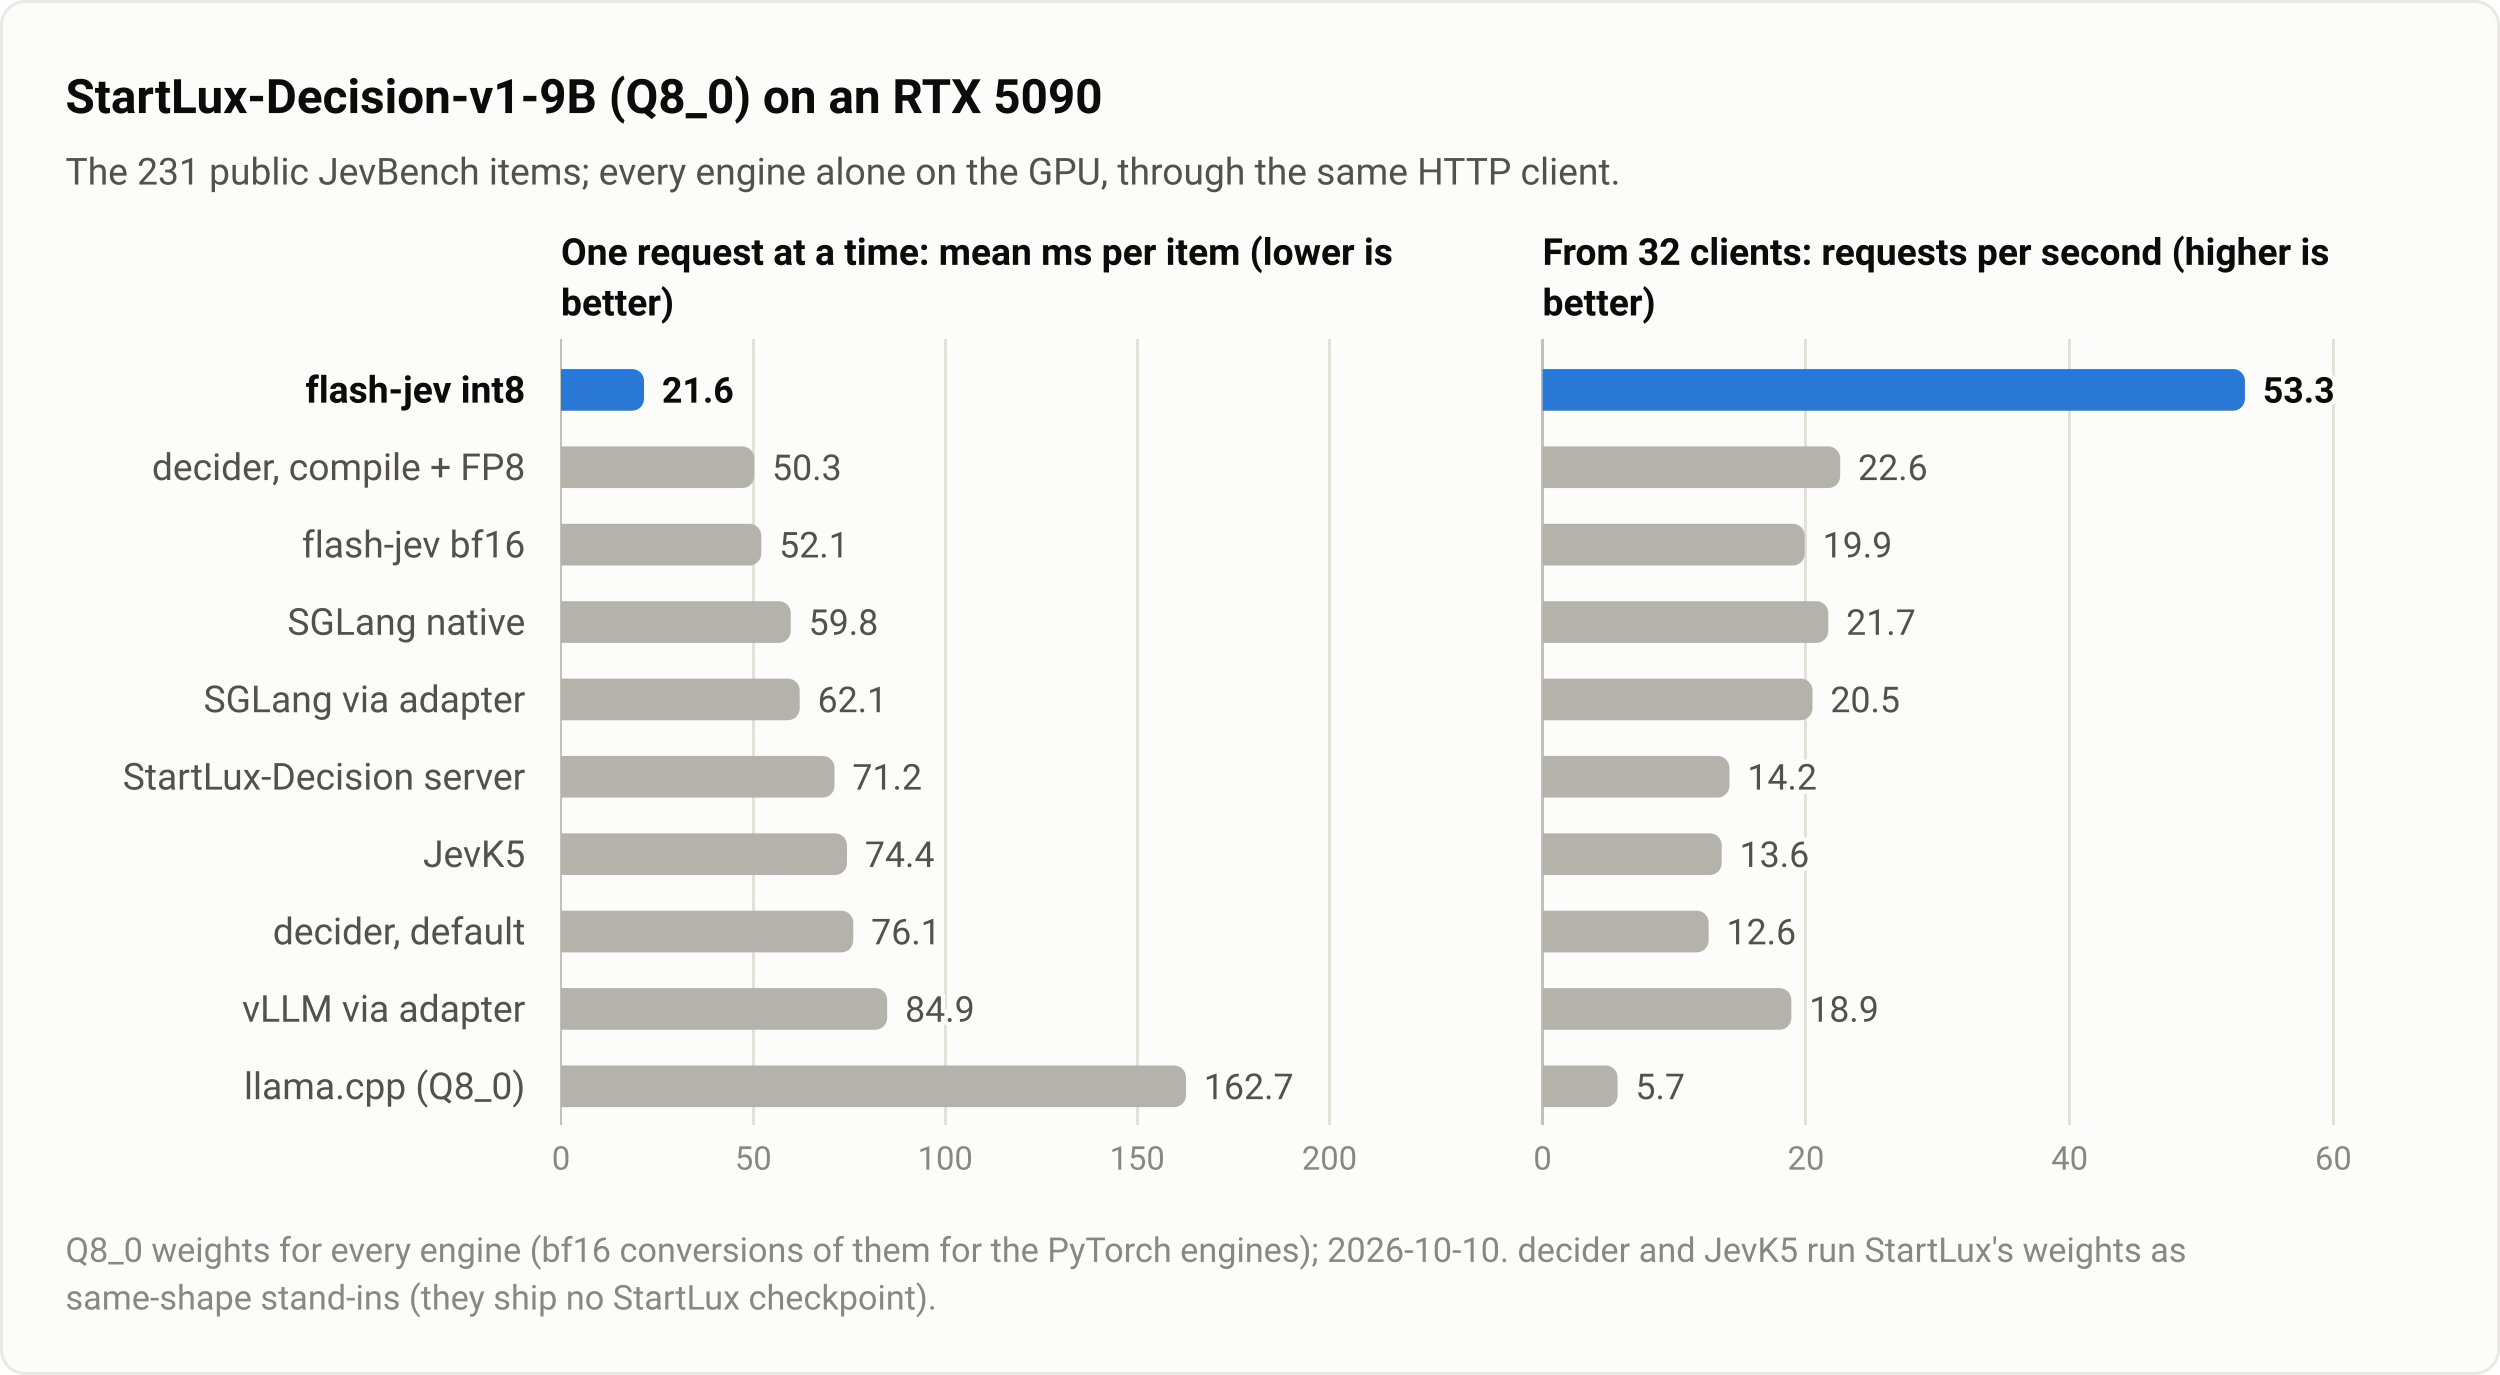
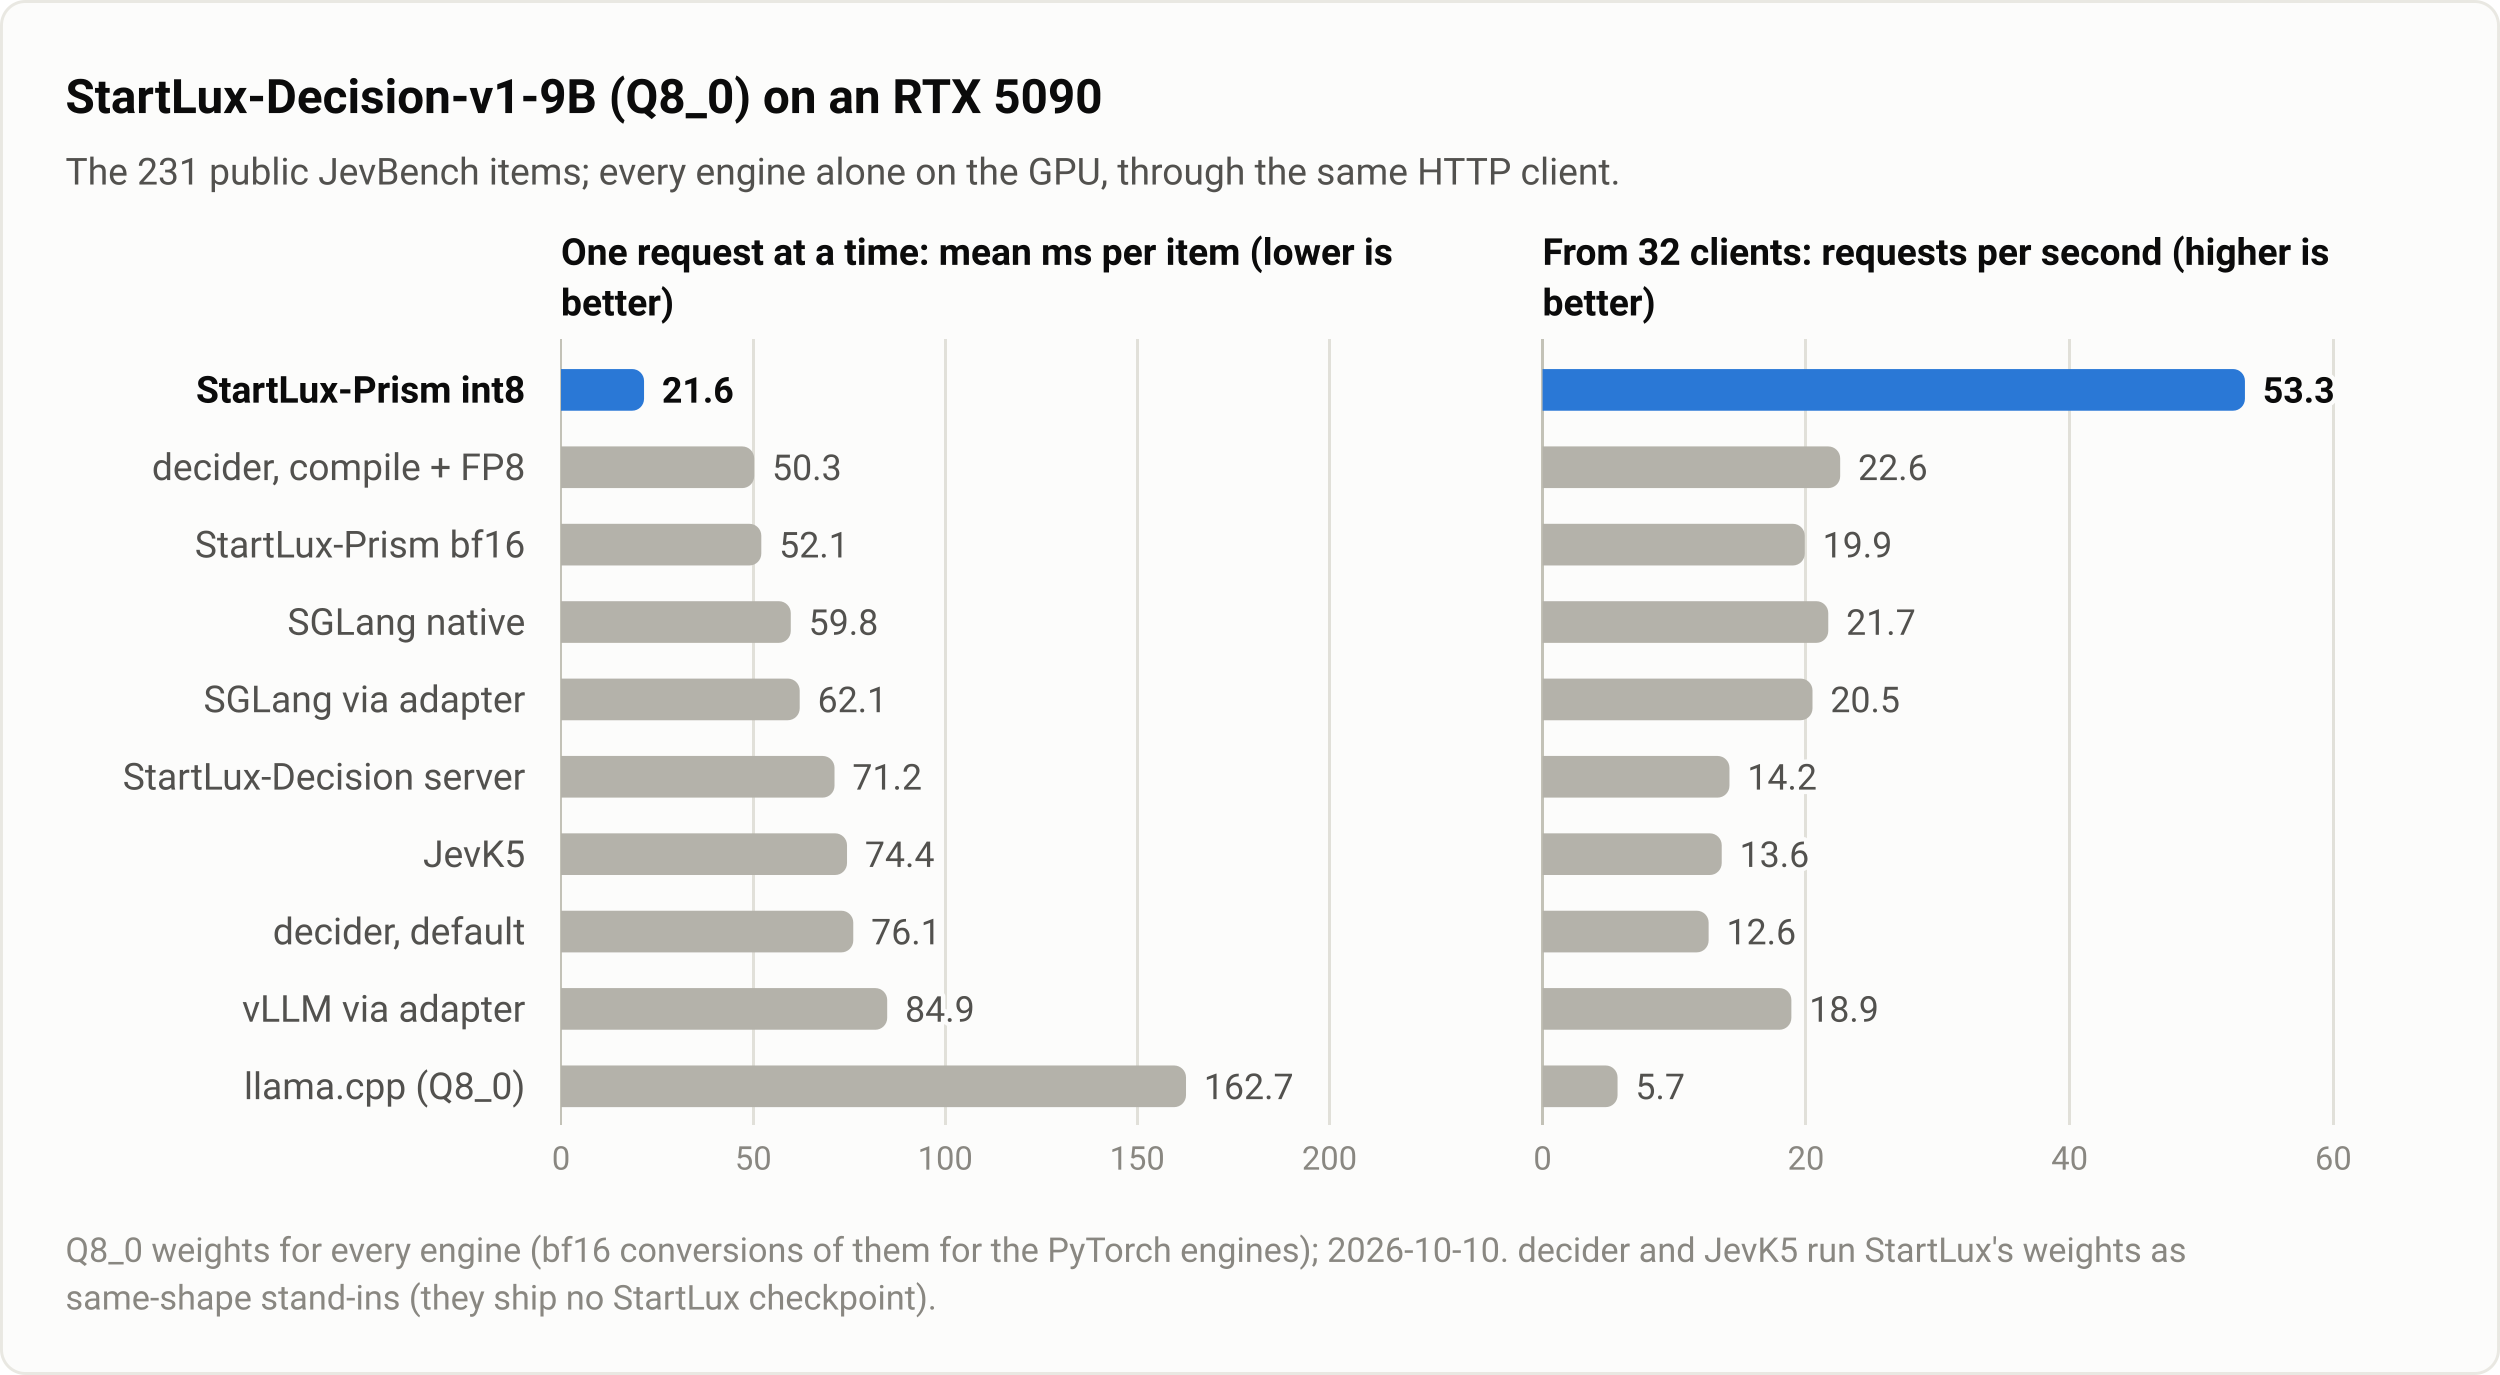
<svg xmlns="http://www.w3.org/2000/svg" width="840" height="462" viewBox="0 0 840 462" role="img" aria-labelledby="title desc" font-family="system-ui, -apple-system, 'Segoe UI', Roboto, 'Helvetica Neue', Arial, sans-serif">
  <rect x="0.5" y="0.5" width="839" height="461" rx="8" fill="#fcfcfb" stroke="#e9e8e2" />
  <text x="22.0" y="38.0" font-size="16" fill="#0b0b0b" text-anchor="start" font-weight="600">StartLux-Decision-v1-9B (Q8_0) on an RTX 5090</text>
  <text x="22.0" y="62.0" font-size="12.5" fill="#52514e" text-anchor="start" font-weight="400">The 231 public JevBench items; every engine alone on the GPU, through the same HTTP client.</text>
  <text x="188.5" y="89.0" font-size="12.5" fill="#0b0b0b" text-anchor="start" font-weight="600">One request at a time: mean ms per item (lower is</text>
  <text x="188.5" y="106.0" font-size="12.5" fill="#0b0b0b" text-anchor="start" font-weight="600">better)</text>
  <text x="188.5" y="393.0" font-size="11" fill="#898781" text-anchor="middle" font-weight="400" style="font-variant-numeric: tabular-nums">0</text>
  <line x1="253.1" y1="114.0" x2="253.1" y2="378.0" stroke="#e1e0d9" stroke-width="1" shape-rendering="crispEdges" />
  <text x="253.1" y="393.0" font-size="11" fill="#898781" text-anchor="middle" font-weight="400" style="font-variant-numeric: tabular-nums">50</text>
  <line x1="317.6" y1="114.0" x2="317.6" y2="378.0" stroke="#e1e0d9" stroke-width="1" shape-rendering="crispEdges" />
  <text x="317.6" y="393.0" font-size="11" fill="#898781" text-anchor="middle" font-weight="400" style="font-variant-numeric: tabular-nums">100</text>
  <line x1="382.1" y1="114.0" x2="382.1" y2="378.0" stroke="#e1e0d9" stroke-width="1" shape-rendering="crispEdges" />
  <text x="382.1" y="393.0" font-size="11" fill="#898781" text-anchor="middle" font-weight="400" style="font-variant-numeric: tabular-nums">150</text>
  <line x1="446.7" y1="114.0" x2="446.7" y2="378.0" stroke="#e1e0d9" stroke-width="1" shape-rendering="crispEdges" />
  <text x="446.7" y="393.0" font-size="11" fill="#898781" text-anchor="middle" font-weight="400" style="font-variant-numeric: tabular-nums">200</text>
  <line x1="188.5" y1="114.0" x2="188.5" y2="378.0" stroke="#c3c2b7" stroke-width="1" shape-rendering="crispEdges" />
  <path d="M188.5,124.0 H212.4 A4.0,4.0 0 0 1 216.4,128.0 V134.0 A4.0,4.0 0 0 1 212.4,138.0 H188.5 Z" fill="#2a78d6" />
  <text x="222.4" y="135.3" font-size="12" fill="#0b0b0b" text-anchor="start" font-weight="600" style="font-variant-numeric: tabular-nums" stroke="#fcfcfb" stroke-width="3" stroke-linejoin="round" paint-order="stroke">21.6</text>
  <path d="M188.5,150.0 H249.4 A4.0,4.0 0 0 1 253.4,154.0 V160.0 A4.0,4.0 0 0 1 249.4,164.0 H188.5 Z" fill="#b4b2aa" />
  <text x="259.4" y="161.3" font-size="12" fill="#52514e" text-anchor="start" font-weight="400" style="font-variant-numeric: tabular-nums" stroke="#fcfcfb" stroke-width="3" stroke-linejoin="round" paint-order="stroke">50.3</text>
  <path d="M188.5,176.0 H251.8 A4.0,4.0 0 0 1 255.8,180.0 V186.0 A4.0,4.0 0 0 1 251.8,190.0 H188.5 Z" fill="#b4b2aa" />
  <text x="261.8" y="187.3" font-size="12" fill="#52514e" text-anchor="start" font-weight="400" style="font-variant-numeric: tabular-nums" stroke="#fcfcfb" stroke-width="3" stroke-linejoin="round" paint-order="stroke">52.1</text>
  <path d="M188.5,202.0 H261.7 A4.0,4.0 0 0 1 265.7,206.0 V212.0 A4.0,4.0 0 0 1 261.7,216.0 H188.5 Z" fill="#b4b2aa" />
  <text x="271.7" y="213.3" font-size="12" fill="#52514e" text-anchor="start" font-weight="400" style="font-variant-numeric: tabular-nums" stroke="#fcfcfb" stroke-width="3" stroke-linejoin="round" paint-order="stroke">59.8</text>
  <path d="M188.5,228.0 H264.7 A4.0,4.0 0 0 1 268.7,232.0 V238.0 A4.0,4.0 0 0 1 264.7,242.0 H188.5 Z" fill="#b4b2aa" />
  <text x="274.7" y="239.3" font-size="12" fill="#52514e" text-anchor="start" font-weight="400" style="font-variant-numeric: tabular-nums" stroke="#fcfcfb" stroke-width="3" stroke-linejoin="round" paint-order="stroke">62.1</text>
  <path d="M188.5,254.0 H276.4 A4.0,4.0 0 0 1 280.4,258.0 V264.0 A4.0,4.0 0 0 1 276.4,268.0 H188.5 Z" fill="#b4b2aa" />
  <text x="286.4" y="265.3" font-size="12" fill="#52514e" text-anchor="start" font-weight="400" style="font-variant-numeric: tabular-nums" stroke="#fcfcfb" stroke-width="3" stroke-linejoin="round" paint-order="stroke">71.2</text>
  <path d="M188.5,280.0 H280.6 A4.0,4.0 0 0 1 284.6,284.0 V290.0 A4.0,4.0 0 0 1 280.6,294.0 H188.5 Z" fill="#b4b2aa" />
  <text x="290.6" y="291.3" font-size="12" fill="#52514e" text-anchor="start" font-weight="400" style="font-variant-numeric: tabular-nums" stroke="#fcfcfb" stroke-width="3" stroke-linejoin="round" paint-order="stroke">74.4</text>
  <path d="M188.5,306.0 H282.7 A4.0,4.0 0 0 1 286.7,310.0 V316.0 A4.0,4.0 0 0 1 282.7,320.0 H188.5 Z" fill="#b4b2aa" />
  <text x="292.7" y="317.3" font-size="12" fill="#52514e" text-anchor="start" font-weight="400" style="font-variant-numeric: tabular-nums" stroke="#fcfcfb" stroke-width="3" stroke-linejoin="round" paint-order="stroke">76.1</text>
  <path d="M188.5,332.0 H294.1 A4.0,4.0 0 0 1 298.1,336.0 V342.0 A4.0,4.0 0 0 1 294.1,346.0 H188.5 Z" fill="#b4b2aa" />
  <text x="304.1" y="343.3" font-size="12" fill="#52514e" text-anchor="start" font-weight="400" style="font-variant-numeric: tabular-nums" stroke="#fcfcfb" stroke-width="3" stroke-linejoin="round" paint-order="stroke">84.9</text>
  <path d="M188.5,358.0 H394.5 A4.0,4.0 0 0 1 398.5,362.0 V368.0 A4.0,4.0 0 0 1 394.5,372.0 H188.5 Z" fill="#b4b2aa" />
  <text x="404.5" y="369.3" font-size="12" fill="#52514e" text-anchor="start" font-weight="400" style="font-variant-numeric: tabular-nums" stroke="#fcfcfb" stroke-width="3" stroke-linejoin="round" paint-order="stroke">162.7</text>
  <text x="518.3" y="89.0" font-size="12.5" fill="#0b0b0b" text-anchor="start" font-weight="600">From 32 clients: requests per second (higher is</text>
  <text x="518.3" y="106.0" font-size="12.5" fill="#0b0b0b" text-anchor="start" font-weight="600">better)</text>
  <text x="518.3" y="393.0" font-size="11" fill="#898781" text-anchor="middle" font-weight="400" style="font-variant-numeric: tabular-nums">0</text>
  <line x1="606.8" y1="114.0" x2="606.8" y2="378.0" stroke="#e1e0d9" stroke-width="1" shape-rendering="crispEdges" />
  <text x="606.8" y="393.0" font-size="11" fill="#898781" text-anchor="middle" font-weight="400" style="font-variant-numeric: tabular-nums">20</text>
  <line x1="695.4" y1="114.0" x2="695.4" y2="378.0" stroke="#e1e0d9" stroke-width="1" shape-rendering="crispEdges" />
  <text x="695.4" y="393.0" font-size="11" fill="#898781" text-anchor="middle" font-weight="400" style="font-variant-numeric: tabular-nums">40</text>
  <line x1="784.0" y1="114.0" x2="784.0" y2="378.0" stroke="#e1e0d9" stroke-width="1" shape-rendering="crispEdges" />
  <text x="784.0" y="393.0" font-size="11" fill="#898781" text-anchor="middle" font-weight="400" style="font-variant-numeric: tabular-nums">60</text>
  <line x1="518.3" y1="114.0" x2="518.3" y2="378.0" stroke="#c3c2b7" stroke-width="1" shape-rendering="crispEdges" />
  <path d="M518.3,124.0 H750.3 A4.0,4.0 0 0 1 754.3,128.0 V134.0 A4.0,4.0 0 0 1 750.3,138.0 H518.3 Z" fill="#2a78d6" />
  <text x="760.3" y="135.3" font-size="12" fill="#0b0b0b" text-anchor="start" font-weight="600" style="font-variant-numeric: tabular-nums" stroke="#fcfcfb" stroke-width="3" stroke-linejoin="round" paint-order="stroke">53.3</text>
  <path d="M518.3,150.0 H614.3 A4.0,4.0 0 0 1 618.3,154.0 V160.0 A4.0,4.0 0 0 1 614.3,164.0 H518.3 Z" fill="#b4b2aa" />
  <text x="624.3" y="161.3" font-size="12" fill="#52514e" text-anchor="start" font-weight="400" style="font-variant-numeric: tabular-nums" stroke="#fcfcfb" stroke-width="3" stroke-linejoin="round" paint-order="stroke">22.6</text>
  <path d="M518.3,176.0 H602.4 A4.0,4.0 0 0 1 606.4,180.0 V186.0 A4.0,4.0 0 0 1 602.4,190.0 H518.3 Z" fill="#b4b2aa" />
  <text x="612.4" y="187.3" font-size="12" fill="#52514e" text-anchor="start" font-weight="400" style="font-variant-numeric: tabular-nums" stroke="#fcfcfb" stroke-width="3" stroke-linejoin="round" paint-order="stroke">19.9</text>
  <path d="M518.3,202.0 H610.3 A4.0,4.0 0 0 1 614.3,206.0 V212.0 A4.0,4.0 0 0 1 610.3,216.0 H518.3 Z" fill="#b4b2aa" />
  <text x="620.3" y="213.3" font-size="12" fill="#52514e" text-anchor="start" font-weight="400" style="font-variant-numeric: tabular-nums" stroke="#fcfcfb" stroke-width="3" stroke-linejoin="round" paint-order="stroke">21.7</text>
  <path d="M518.3,228.0 H605.0 A4.0,4.0 0 0 1 609.0,232.0 V238.0 A4.0,4.0 0 0 1 605.0,242.0 H518.3 Z" fill="#b4b2aa" />
  <text x="615.0" y="239.3" font-size="12" fill="#52514e" text-anchor="start" font-weight="400" style="font-variant-numeric: tabular-nums" stroke="#fcfcfb" stroke-width="3" stroke-linejoin="round" paint-order="stroke">20.5</text>
  <path d="M518.3,254.0 H577.1 A4.0,4.0 0 0 1 581.1,258.0 V264.0 A4.0,4.0 0 0 1 577.1,268.0 H518.3 Z" fill="#b4b2aa" />
  <text x="587.1" y="265.3" font-size="12" fill="#52514e" text-anchor="start" font-weight="400" style="font-variant-numeric: tabular-nums" stroke="#fcfcfb" stroke-width="3" stroke-linejoin="round" paint-order="stroke">14.2</text>
  <path d="M518.3,280.0 H574.5 A4.0,4.0 0 0 1 578.5,284.0 V290.0 A4.0,4.0 0 0 1 574.5,294.0 H518.3 Z" fill="#b4b2aa" />
  <text x="584.5" y="291.3" font-size="12" fill="#52514e" text-anchor="start" font-weight="400" style="font-variant-numeric: tabular-nums" stroke="#fcfcfb" stroke-width="3" stroke-linejoin="round" paint-order="stroke">13.6</text>
  <path d="M518.3,306.0 H570.1 A4.0,4.0 0 0 1 574.1,310.0 V316.0 A4.0,4.0 0 0 1 570.1,320.0 H518.3 Z" fill="#b4b2aa" />
  <text x="580.1" y="317.3" font-size="12" fill="#52514e" text-anchor="start" font-weight="400" style="font-variant-numeric: tabular-nums" stroke="#fcfcfb" stroke-width="3" stroke-linejoin="round" paint-order="stroke">12.6</text>
  <path d="M518.3,332.0 H597.9 A4.0,4.0 0 0 1 601.9,336.0 V342.0 A4.0,4.0 0 0 1 597.9,346.0 H518.3 Z" fill="#b4b2aa" />
  <text x="607.9" y="343.3" font-size="12" fill="#52514e" text-anchor="start" font-weight="400" style="font-variant-numeric: tabular-nums" stroke="#fcfcfb" stroke-width="3" stroke-linejoin="round" paint-order="stroke">18.9</text>
  <path d="M518.3,358.0 H539.5 A4.0,4.0 0 0 1 543.5,362.0 V368.0 A4.0,4.0 0 0 1 539.5,372.0 H518.3 Z" fill="#b4b2aa" />
  <text x="549.5" y="369.3" font-size="12" fill="#52514e" text-anchor="start" font-weight="400" style="font-variant-numeric: tabular-nums" stroke="#fcfcfb" stroke-width="3" stroke-linejoin="round" paint-order="stroke">5.7</text>
-   <text x="176.5" y="135.3" font-size="12.5" fill="#0b0b0b" text-anchor="end" font-weight="600">flash-jev int8</text>
+   <text x="176.5" y="135.3" font-size="12.5" fill="#0b0b0b" text-anchor="end" font-weight="600">StartLux-Prism int8</text>
  <text x="176.5" y="161.3" font-size="12.5" fill="#52514e" text-anchor="end" font-weight="400">decider, compile + FP8</text>
-   <text x="176.5" y="187.3" font-size="12.5" fill="#52514e" text-anchor="end" font-weight="400">flash-jev bf16</text>
+   <text x="176.5" y="187.3" font-size="12.5" fill="#52514e" text-anchor="end" font-weight="400">StartLux-Prism bf16</text>
  <text x="176.5" y="213.3" font-size="12.5" fill="#52514e" text-anchor="end" font-weight="400">SGLang native</text>
  <text x="176.5" y="239.3" font-size="12.5" fill="#52514e" text-anchor="end" font-weight="400">SGLang via adapter</text>
  <text x="176.5" y="265.3" font-size="12.5" fill="#52514e" text-anchor="end" font-weight="400">StartLux-Decision server</text>
  <text x="176.5" y="291.3" font-size="12.5" fill="#52514e" text-anchor="end" font-weight="400">JevK5</text>
  <text x="176.5" y="317.3" font-size="12.5" fill="#52514e" text-anchor="end" font-weight="400">decider, default</text>
  <text x="176.5" y="343.3" font-size="12.5" fill="#52514e" text-anchor="end" font-weight="400">vLLM via adapter</text>
  <text x="176.5" y="369.3" font-size="12.5" fill="#52514e" text-anchor="end" font-weight="400">llama.cpp (Q8_0)</text>
  <text x="22.0" y="424.0" font-size="11.5" fill="#898781" text-anchor="start" font-weight="400">Q8_0 weights for every engine (bf16 conversions of them for the PyTorch engines); 2026-10-10. decider and JevK5 run StartLux's weights as</text>
  <text x="22.0" y="440.0" font-size="11.5" fill="#898781" text-anchor="start" font-weight="400">same-shape stand-ins (they ship no StartLux checkpoint).</text>
</svg>
